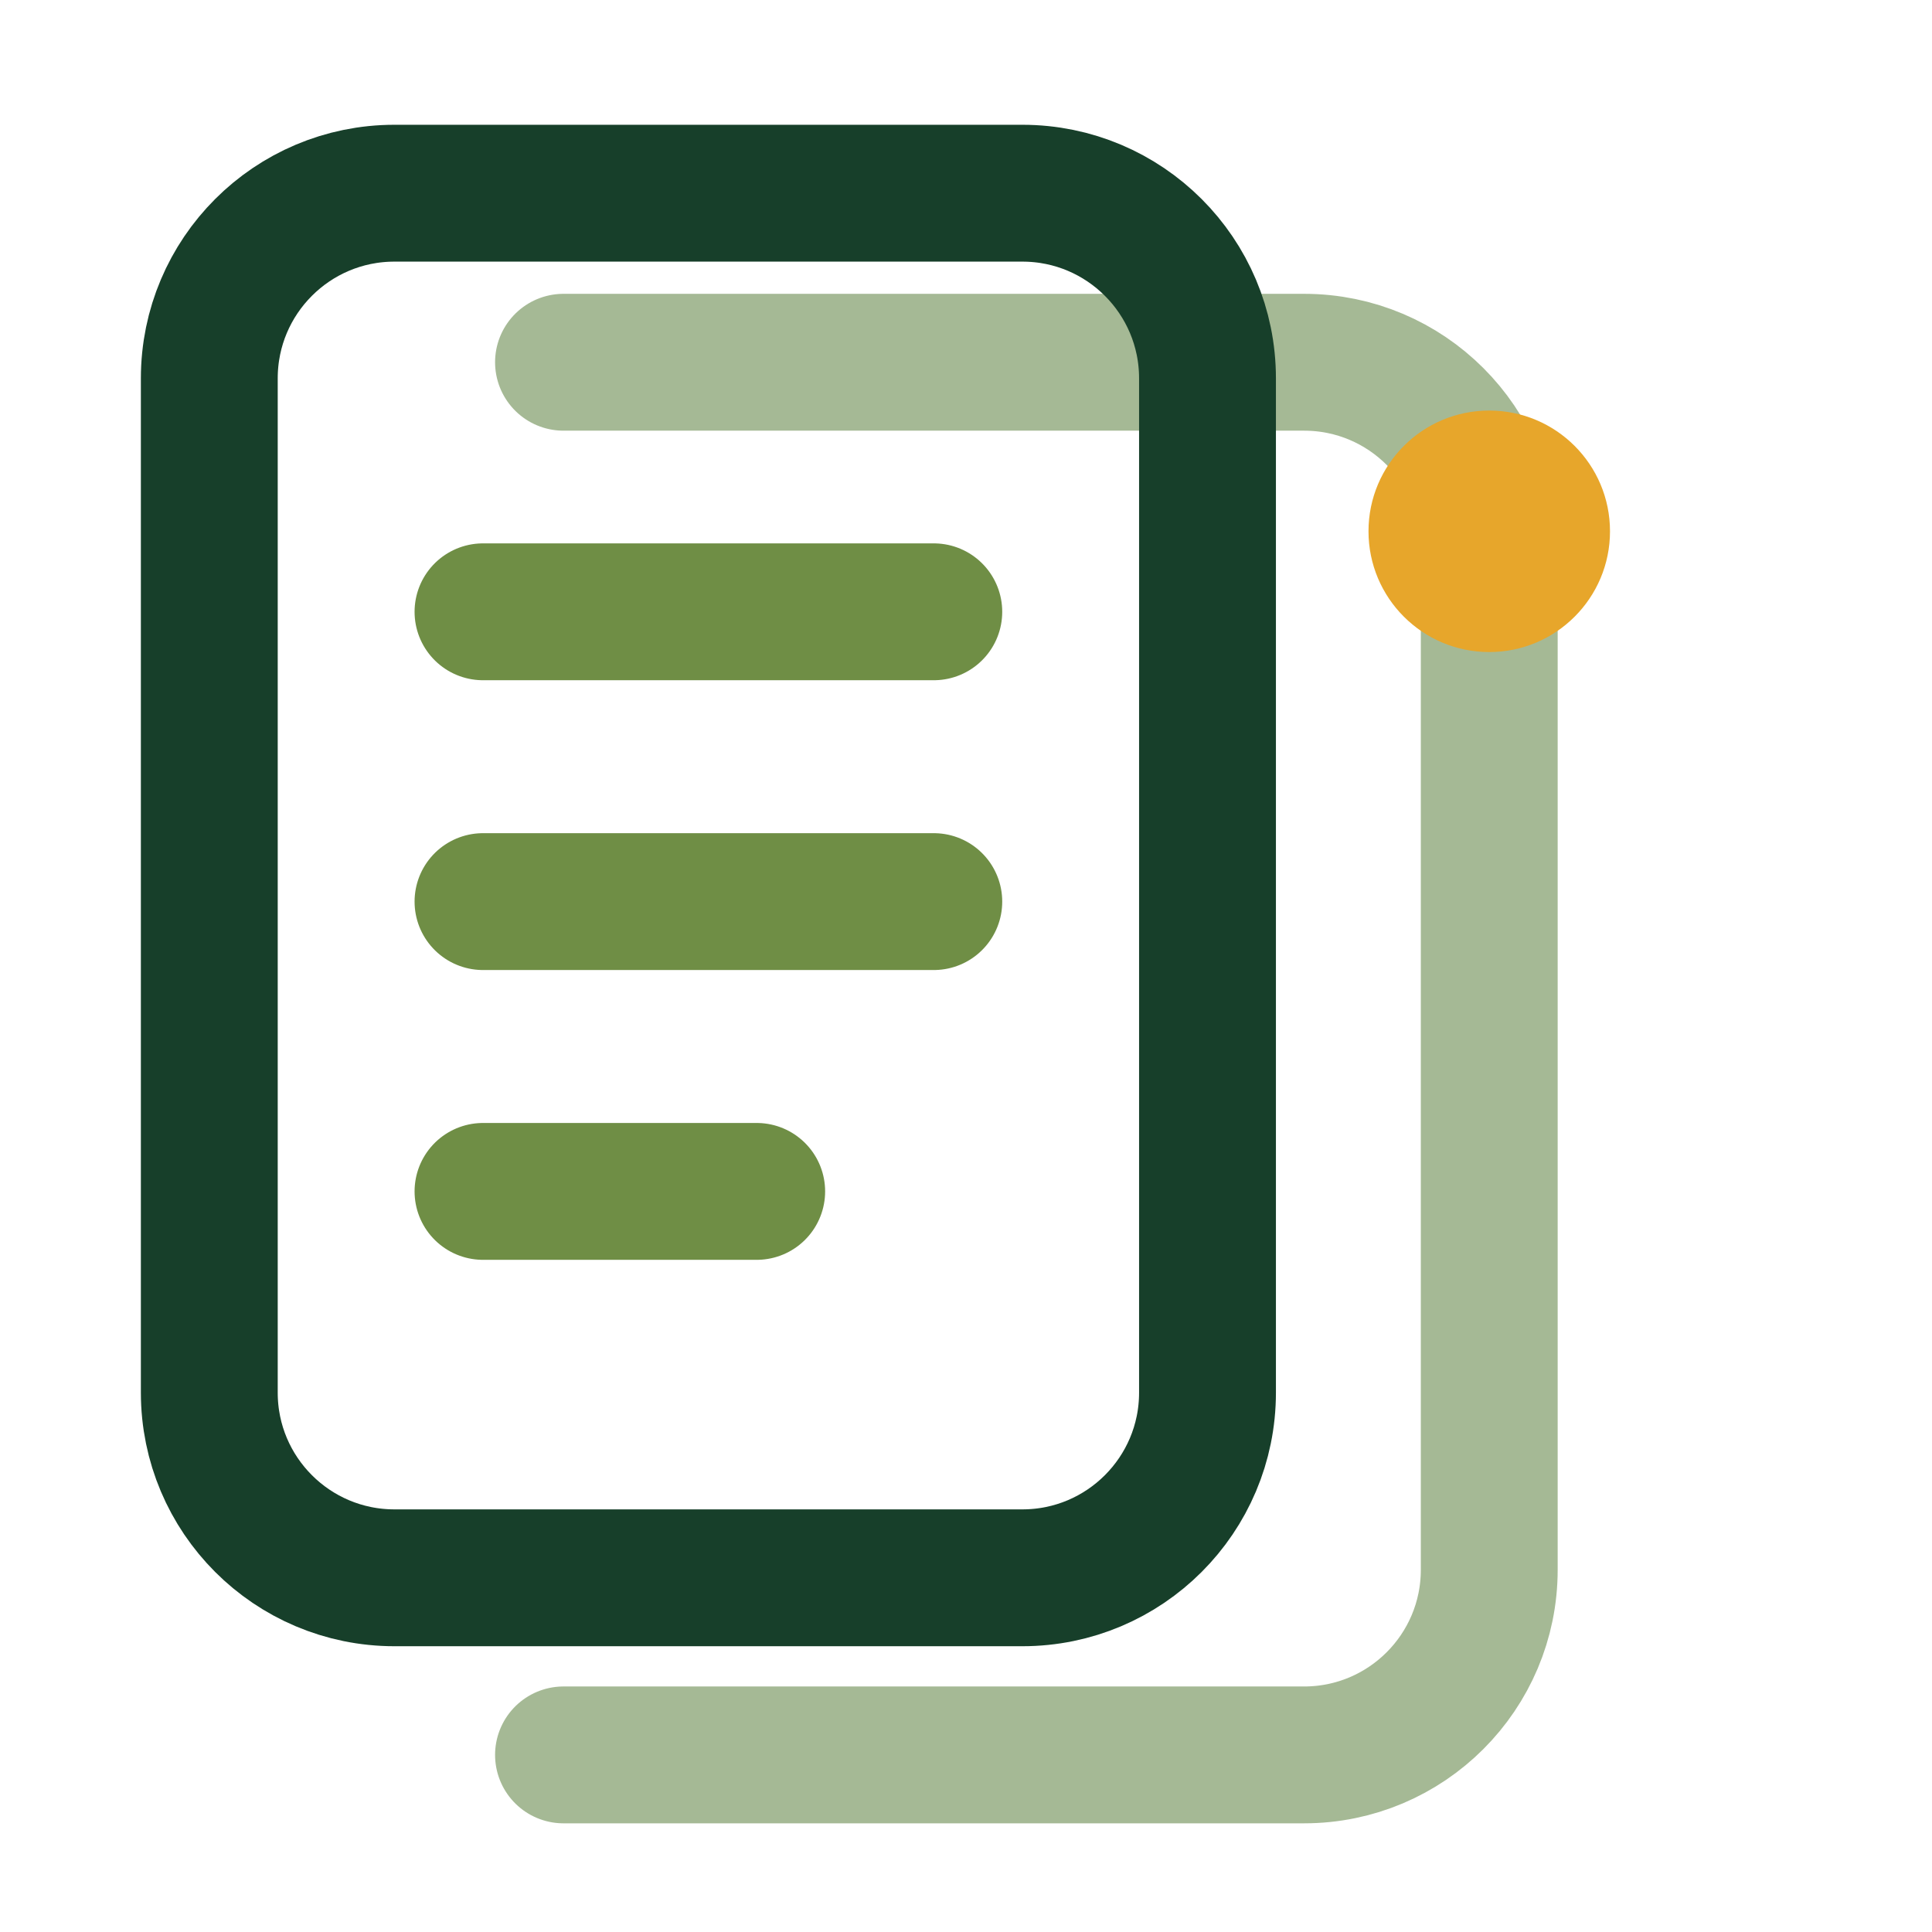
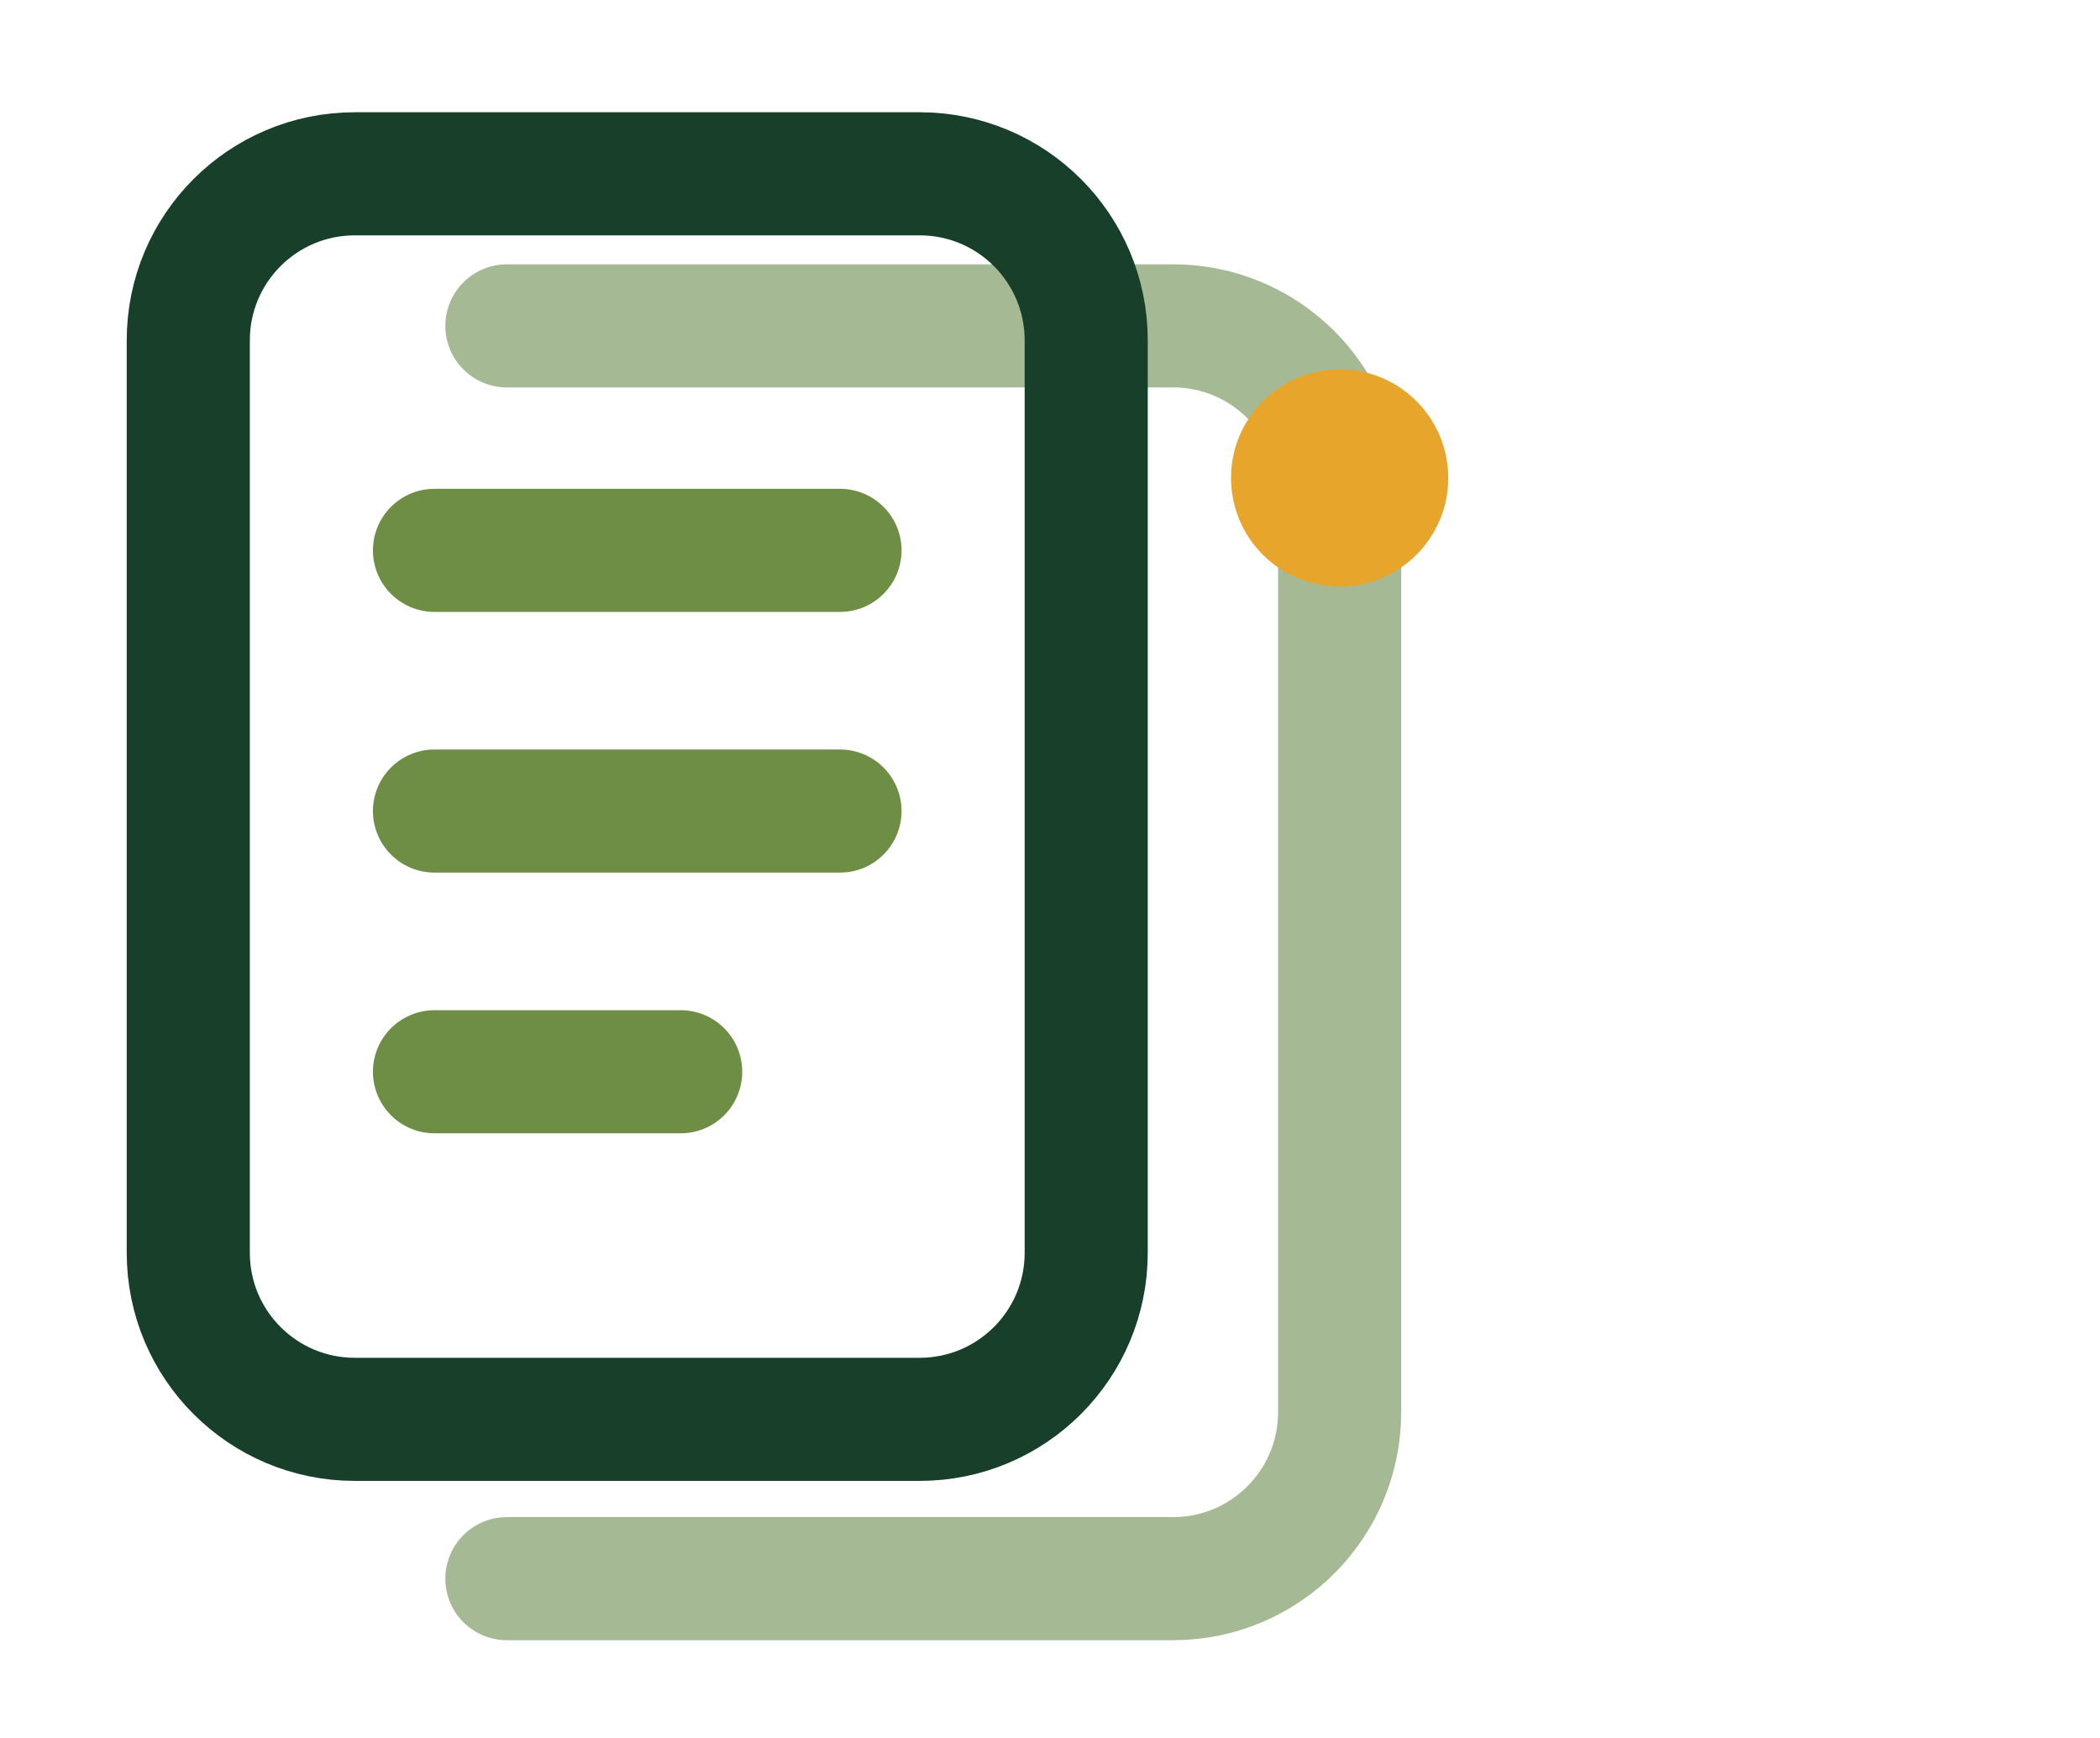
- <svg xmlns="http://www.w3.org/2000/svg" viewBox="0 0 24 24" width="24" height="24" fill="none" stroke="#173f2a" stroke-width="1.7" stroke-linecap="round" stroke-linejoin="round" role="img" aria-label="Catalog">
+ <svg xmlns="http://www.w3.org/2000/svg" viewBox="0 0 29 24" width="29" height="24" fill="none" stroke="#173f2a" stroke-width="1.7" stroke-linecap="round" stroke-linejoin="round" role="img" aria-label="Catalog">
  <path d="M7 4.5h9.2a2.3 2.3 0 0 1 2.3 2.3v12.7a2.3 2.3 0 0 1-2.3 2.3H7" stroke="#a5b995" />
  <rect x="2.6" y="2.4" width="12.4" height="17.2" rx="2.3" />
  <path d="M6 7.6h5.6M6 11.2h5.6M6 14.8h3.4" stroke="#6f8e45" />
  <circle cx="18.5" cy="6.6" r="1.5" fill="#e7a62b" stroke="none" />
</svg>
